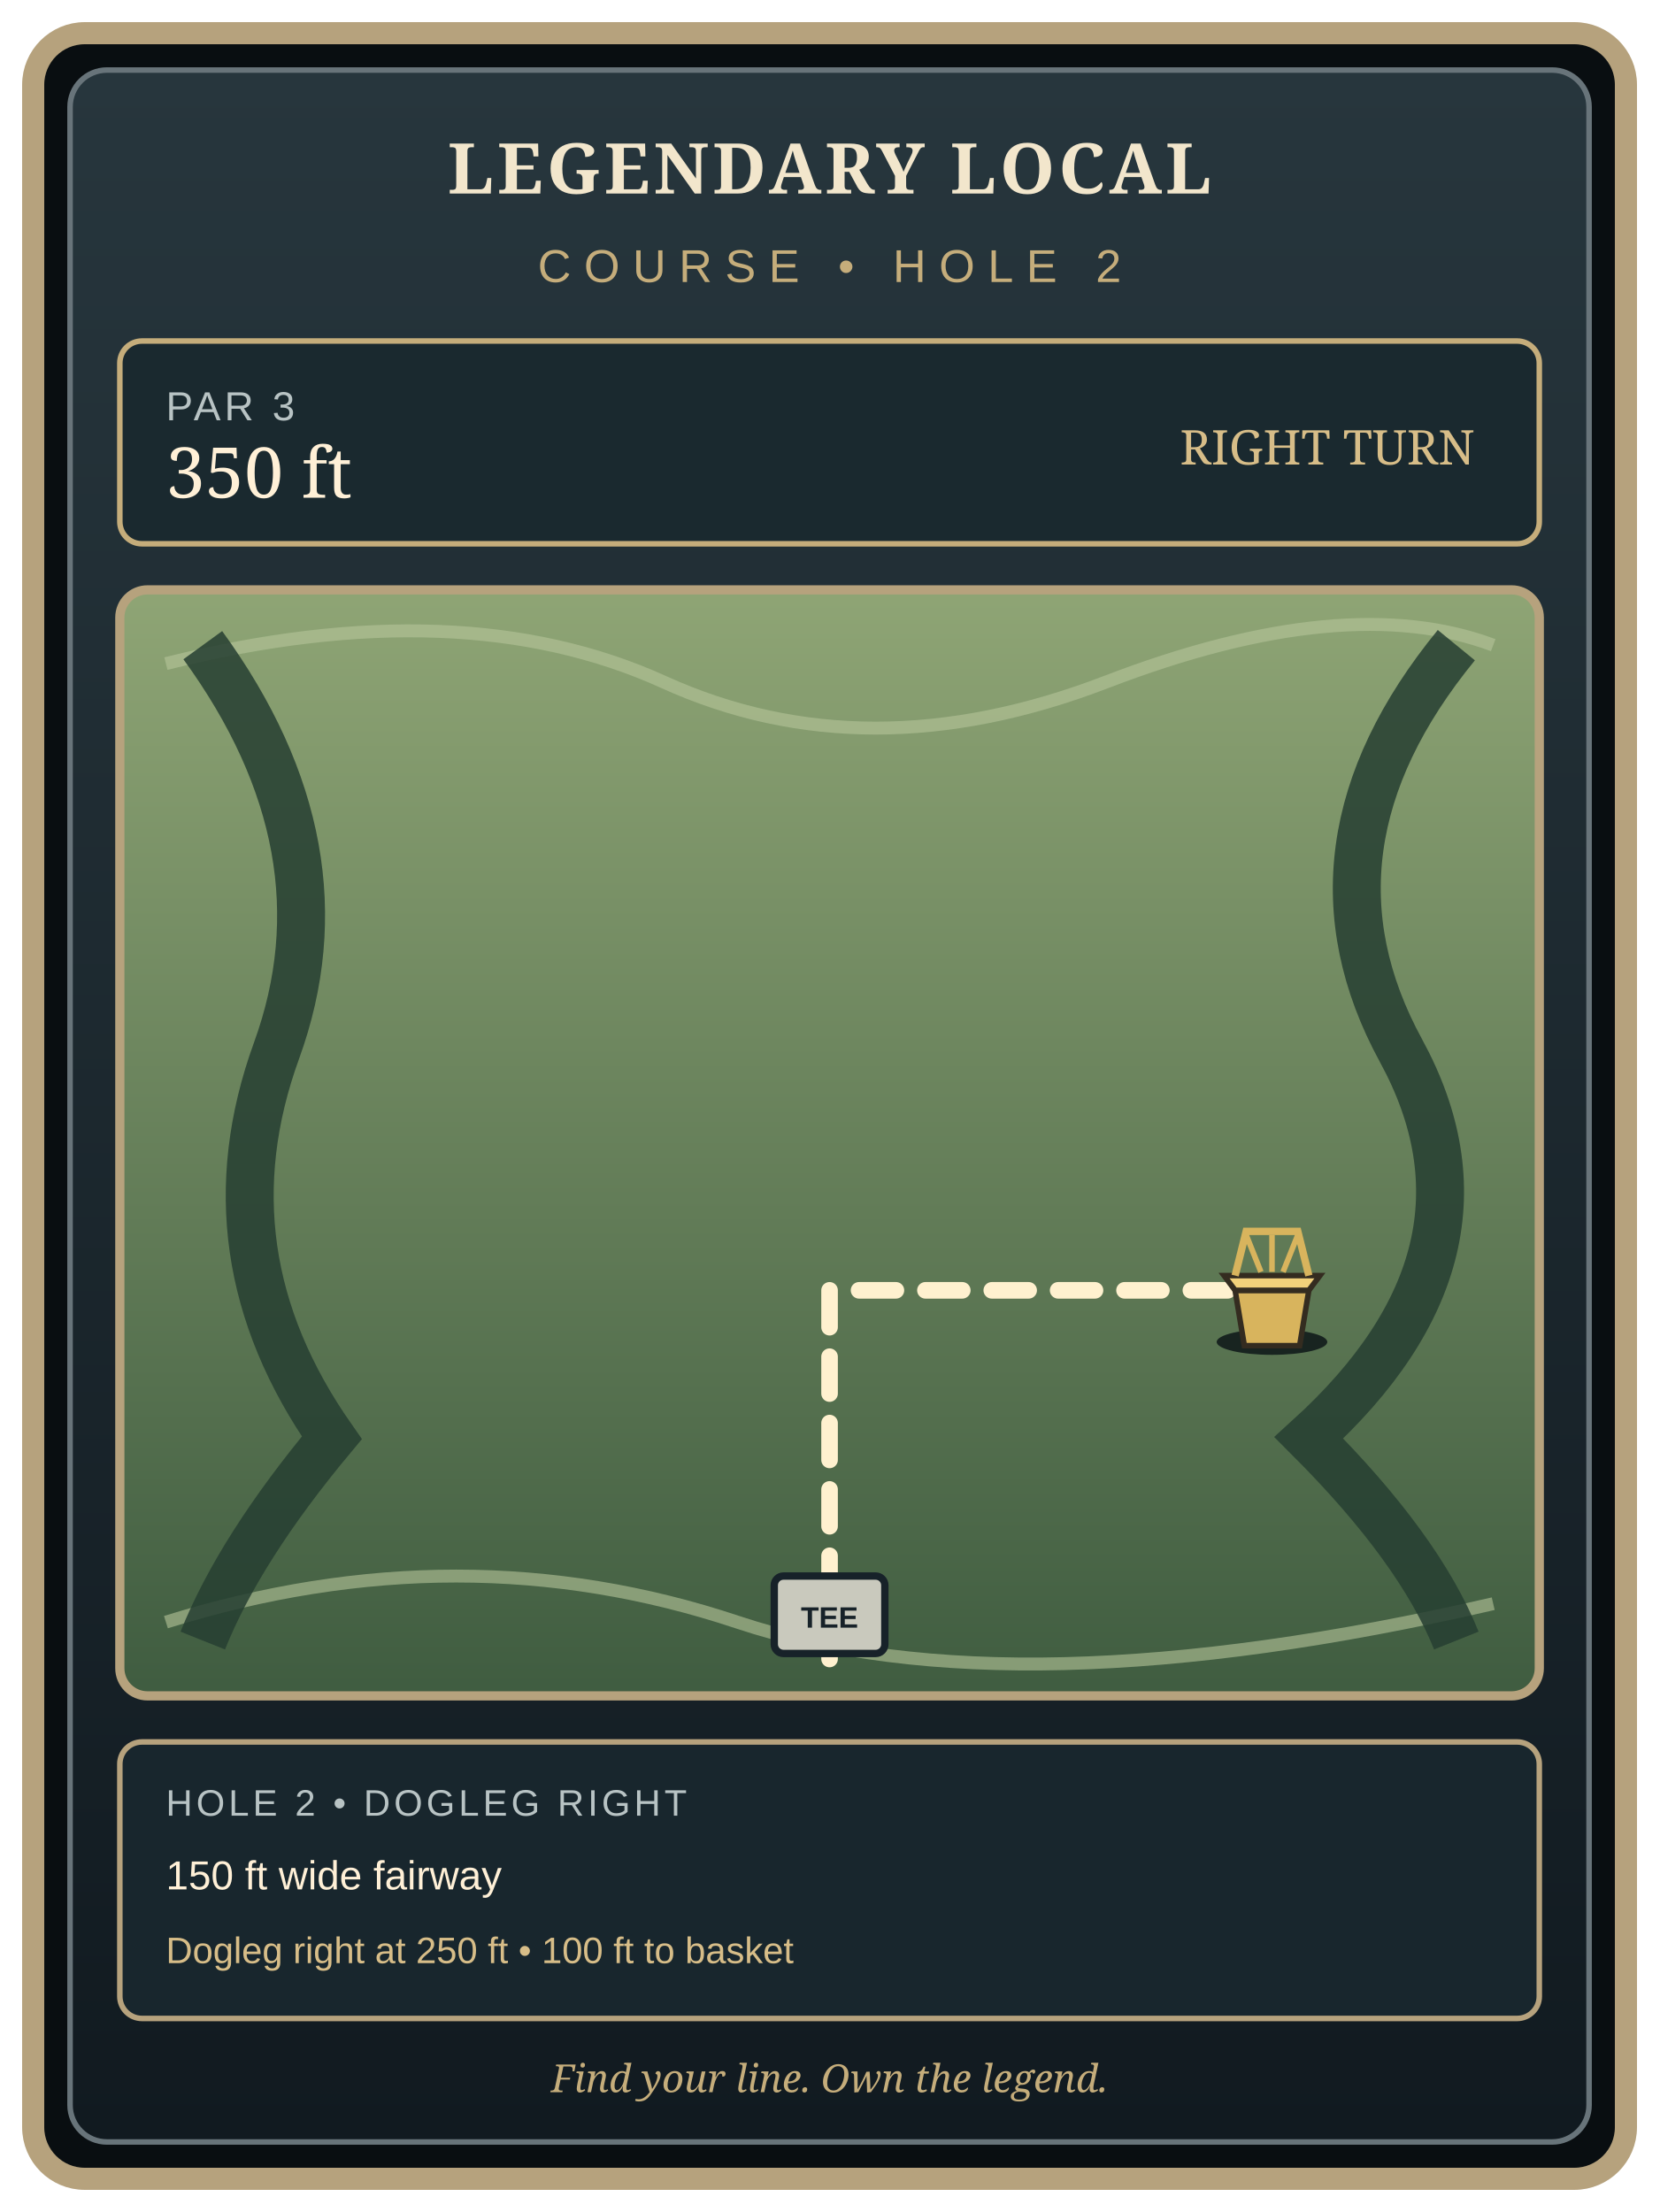
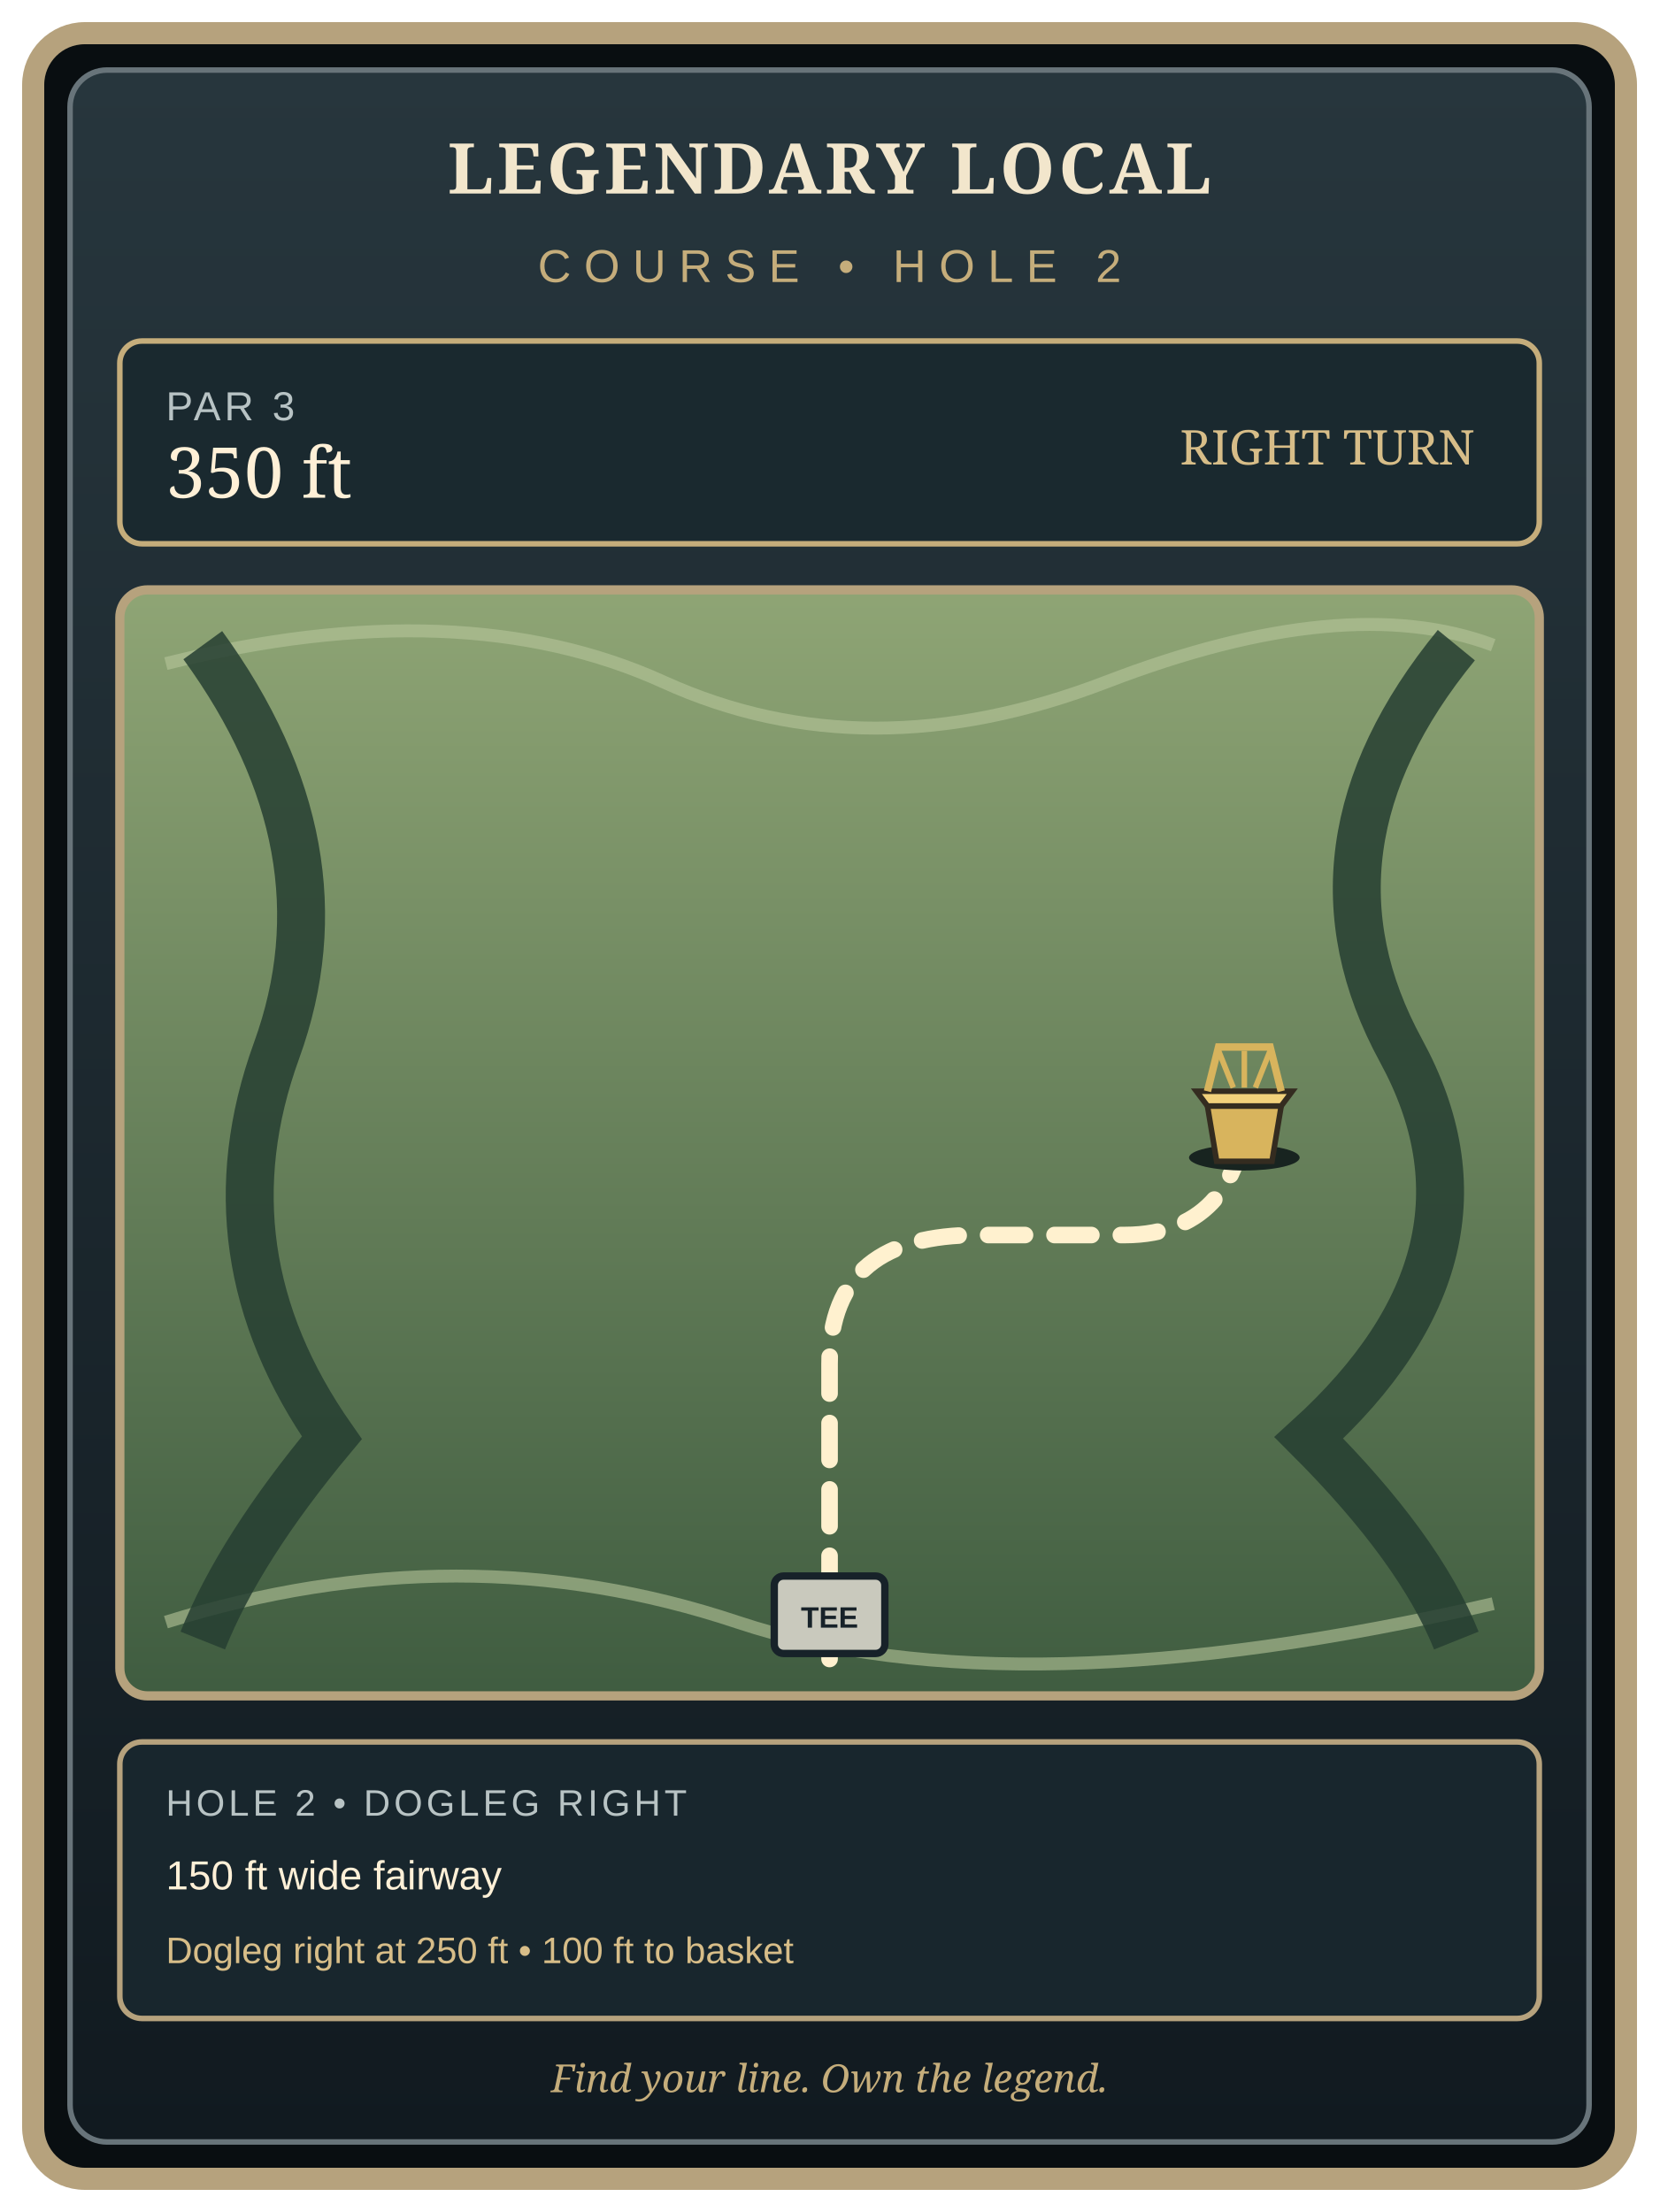
<svg xmlns="http://www.w3.org/2000/svg" viewBox="0 0 900 1200">
  <defs>
    <linearGradient id="bg" x2="0" y2="1">
      <stop stop-color="#27363d" />
      <stop offset="1" stop-color="#111a20" />
    </linearGradient>
    <linearGradient id="fairway" x2="0" y2="1">
      <stop stop-color="#8fa575" />
      <stop offset="1" stop-color="#3f5c40" />
    </linearGradient>
  </defs>
  <rect x="18" y="18" width="864" height="1164" rx="28" fill="#090e11" stroke="#b6a27d" stroke-width="12" />
  <rect x="38" y="38" width="824" height="1124" rx="20" fill="url(#bg)" stroke="#68747a" stroke-width="3" />
  <text x="450" y="105" text-anchor="middle" font-family="Georgia,serif" font-size="38" font-weight="bold" fill="#f2e6cc" letter-spacing="2">LEGENDARY LOCAL</text>
  <text x="450" y="153" text-anchor="middle" font-family="Arial,sans-serif" font-size="25" fill="#c5ad7b" letter-spacing="7">COURSE • HOLE 2</text>
  <rect x="65" y="185" width="770" height="110" rx="12" fill="#1a292f" stroke="#c5ad7b" stroke-width="3" />
  <text x="90" y="228" font-family="Arial,sans-serif" font-size="22" fill="#b8c3c4" letter-spacing="2">PAR 3</text>
  <text x="90" y="270" font-family="Georgia,serif" font-size="38" fill="#fff0d7">350 ft</text>
  <text x="800" y="252" text-anchor="end" font-family="Georgia,serif" font-size="26" fill="#d7bd88">RIGHT TURN</text>
  <rect x="65" y="320" width="770" height="600" rx="15" fill="url(#fairway)" stroke="#b6a27d" stroke-width="5" />
  <path d="M90 360 Q250 320 360 370 T600 370 T810 350 M90 880 Q250 830 400 880 T810 870" fill="none" stroke="#b5c59a" stroke-width="7" opacity=".6" />
  <path d="M110 350 Q190 460 150 570 T180 780 Q130 840 110 890 M790 350 Q700 460 760 570 T710 780 Q770 840 790 890" fill="none" stroke="#263e31" stroke-width="26" opacity=".85" />
-   <path d="M450 900 L450 700 L690 700" fill="none" stroke="#fff1cf" stroke-width="9" stroke-dasharray="20 16" stroke-linecap="round" />
+   <path d="M450 900 L450 740 C450 690 480 670 530 670 L610 670 C655 670 675 640 675 600" fill="none" stroke="#fff1cf" stroke-width="9" stroke-dasharray="20 16" stroke-linecap="round" />
  <rect x="420" y="855" width="60" height="42" rx="5" fill="#c9c9bd" stroke="#172229" stroke-width="4" />
  <text x="450" y="883" text-anchor="middle" font-family="Arial" font-size="16" font-weight="bold" fill="#172229">TEE</text>
-   <g transform="translate(690 700)">
+   <g transform="translate(675 600)">
    <ellipse cx="0" cy="28" rx="30" ry="7" fill="#182420" />
    <path d="M-20 0 H20 L15 30 H-15Z" fill="#d8b45d" stroke="#342c20" stroke-width="3" />
    <path d="M-26 -8 H26 L20 0 H-20Z" fill="#f2d17b" stroke="#342c20" stroke-width="3" />
    <path d="M-20 -8 L-14 -32 H14 L20 -8" fill="none" stroke="#d8b45d" stroke-width="4" />
    <path d="M-14 -30 L-6 -10 M0 -30 L0 -10 M14 -30 L6 -10" stroke="#d8b45d" stroke-width="3" />
  </g>
  <rect x="65" y="945" width="770" height="150" rx="12" fill="#18262d" stroke="#b6a27d" stroke-width="3" />
  <text x="90" y="985" font-family="Arial,sans-serif" font-size="20" fill="#b8c3c4" letter-spacing="2">HOLE 2 • DOGLEG RIGHT</text>
  <text x="90" y="1025" font-family="Arial,sans-serif" font-size="22" fill="#fff0d7">150 ft wide fairway</text>
  <text x="90" y="1065" font-family="Arial,sans-serif" font-size="20" fill="#d7bd88">Dogleg right at 250 ft • 100 ft to basket</text>
  <text x="450" y="1135" text-anchor="middle" font-family="Georgia,serif" font-size="21" font-style="italic" fill="#c5ad7b">Find your line. Own the legend.</text>
</svg>
